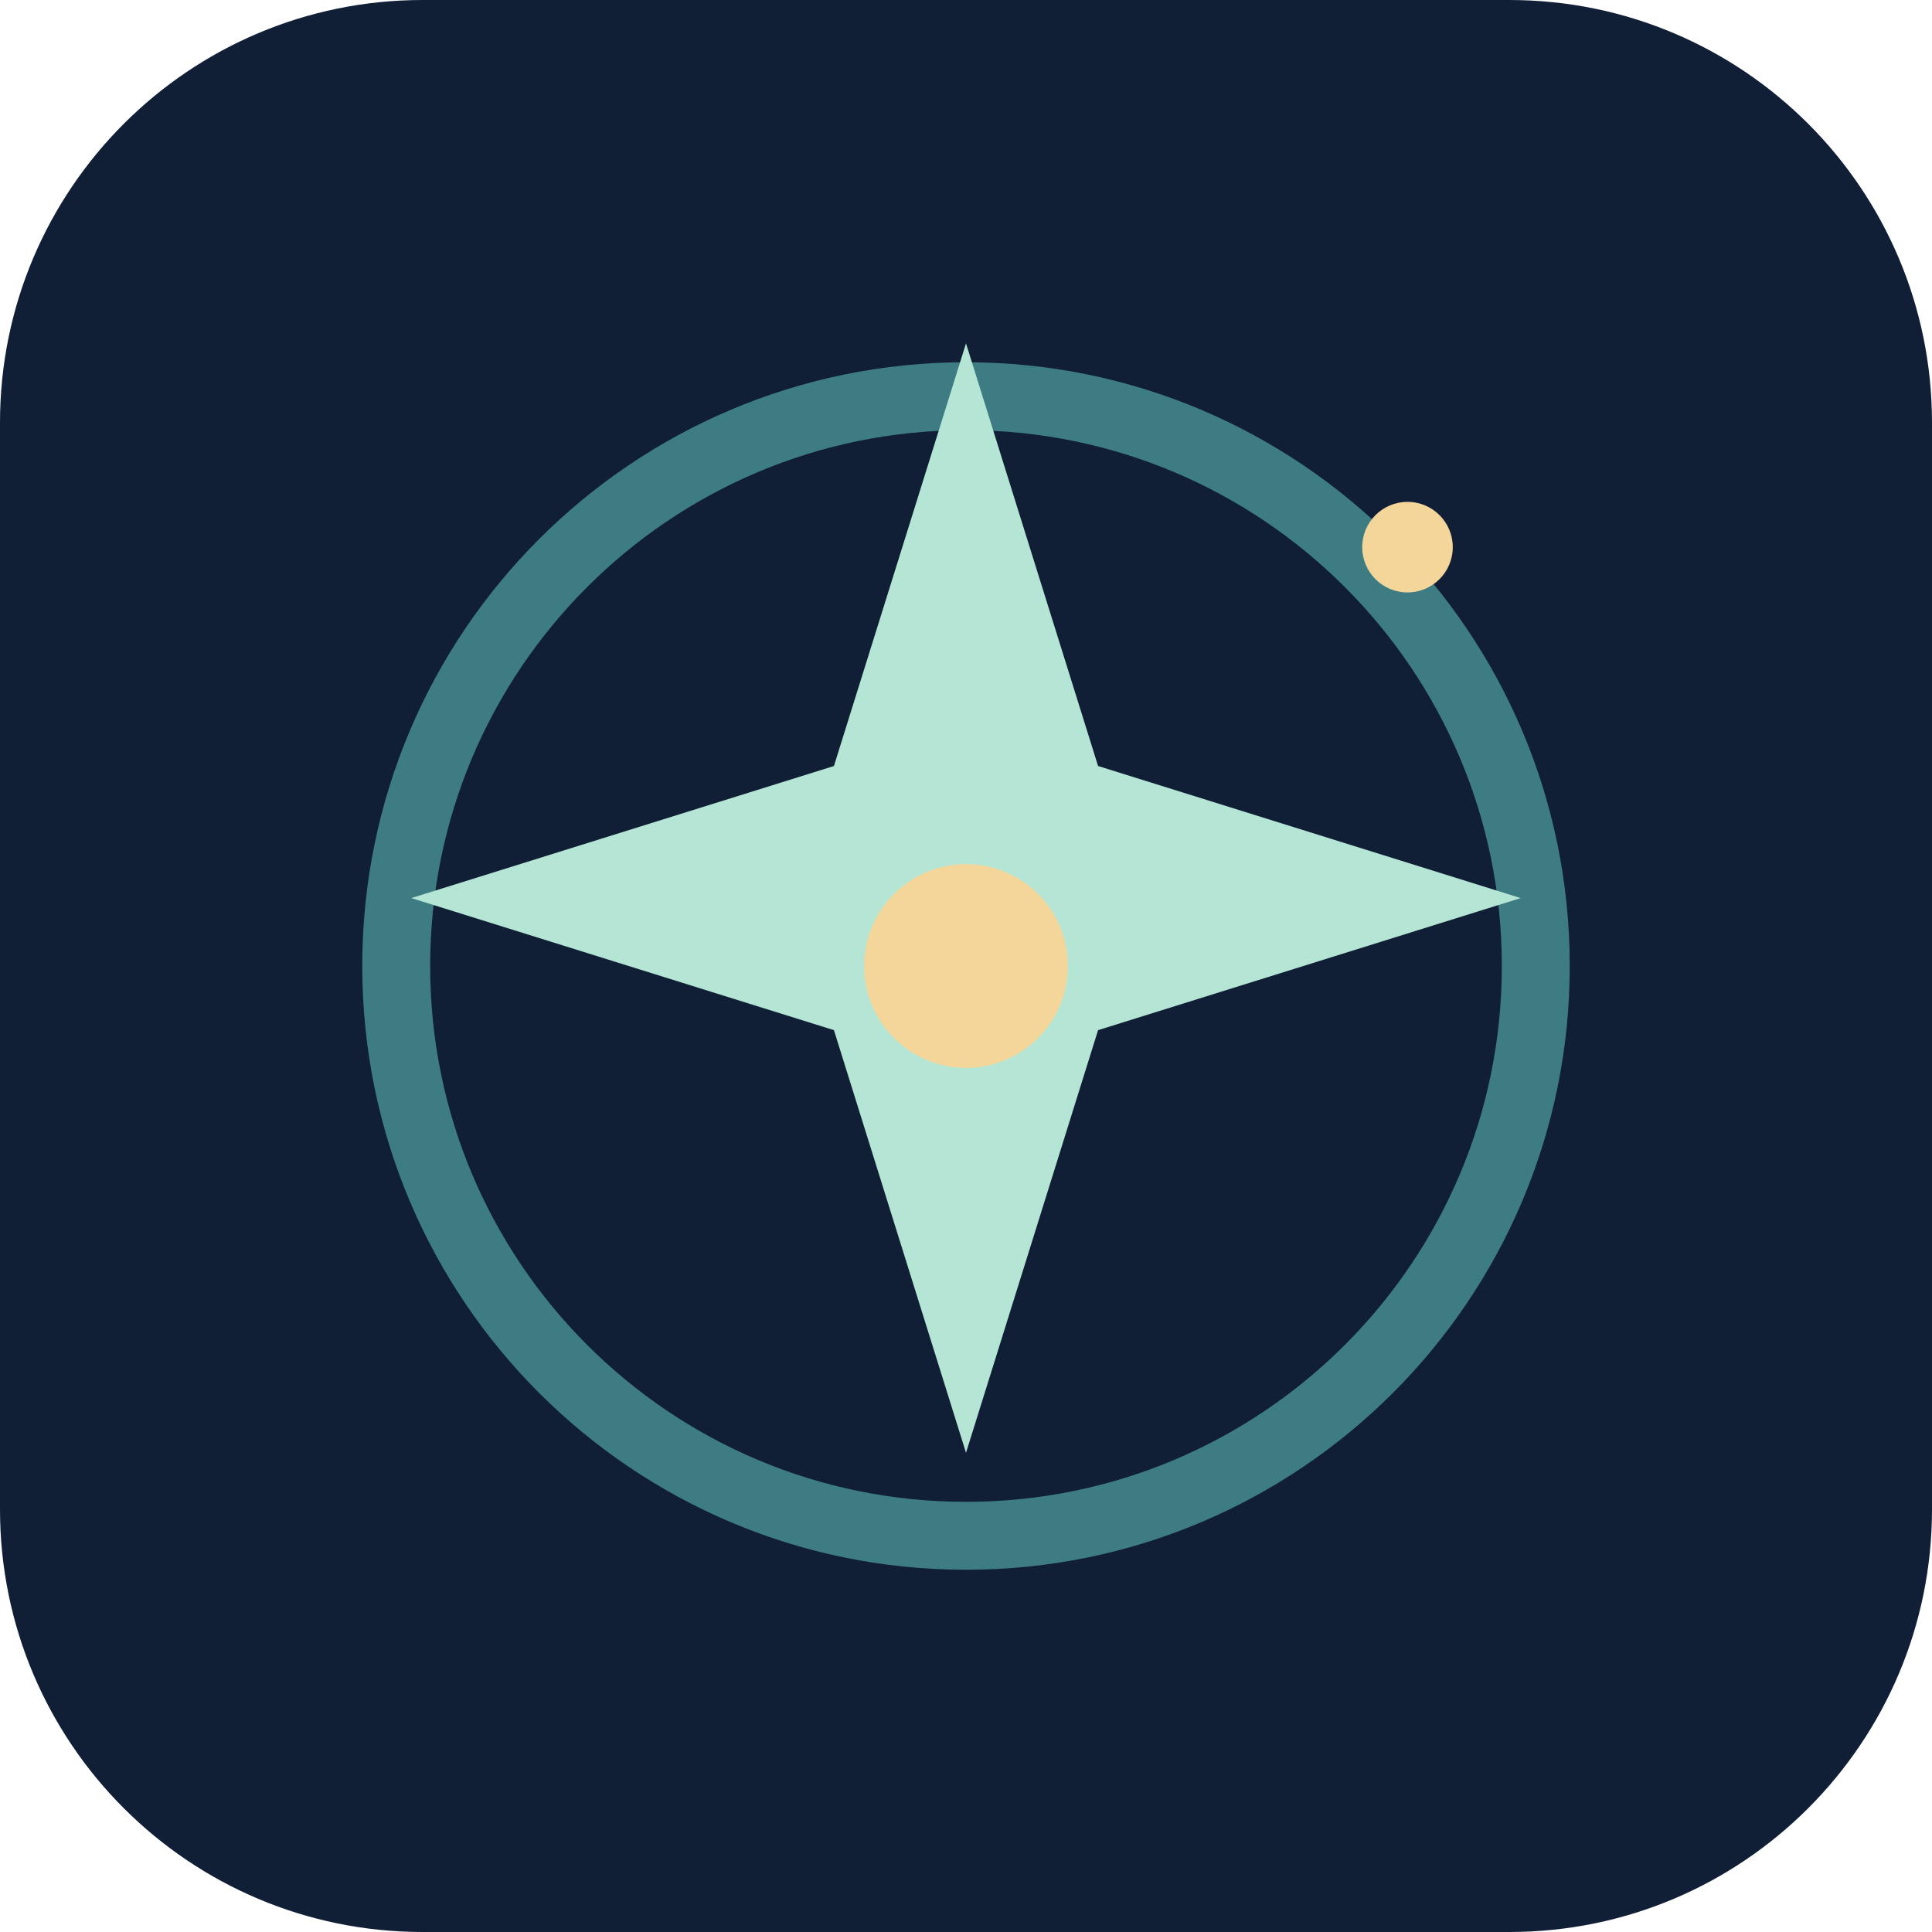
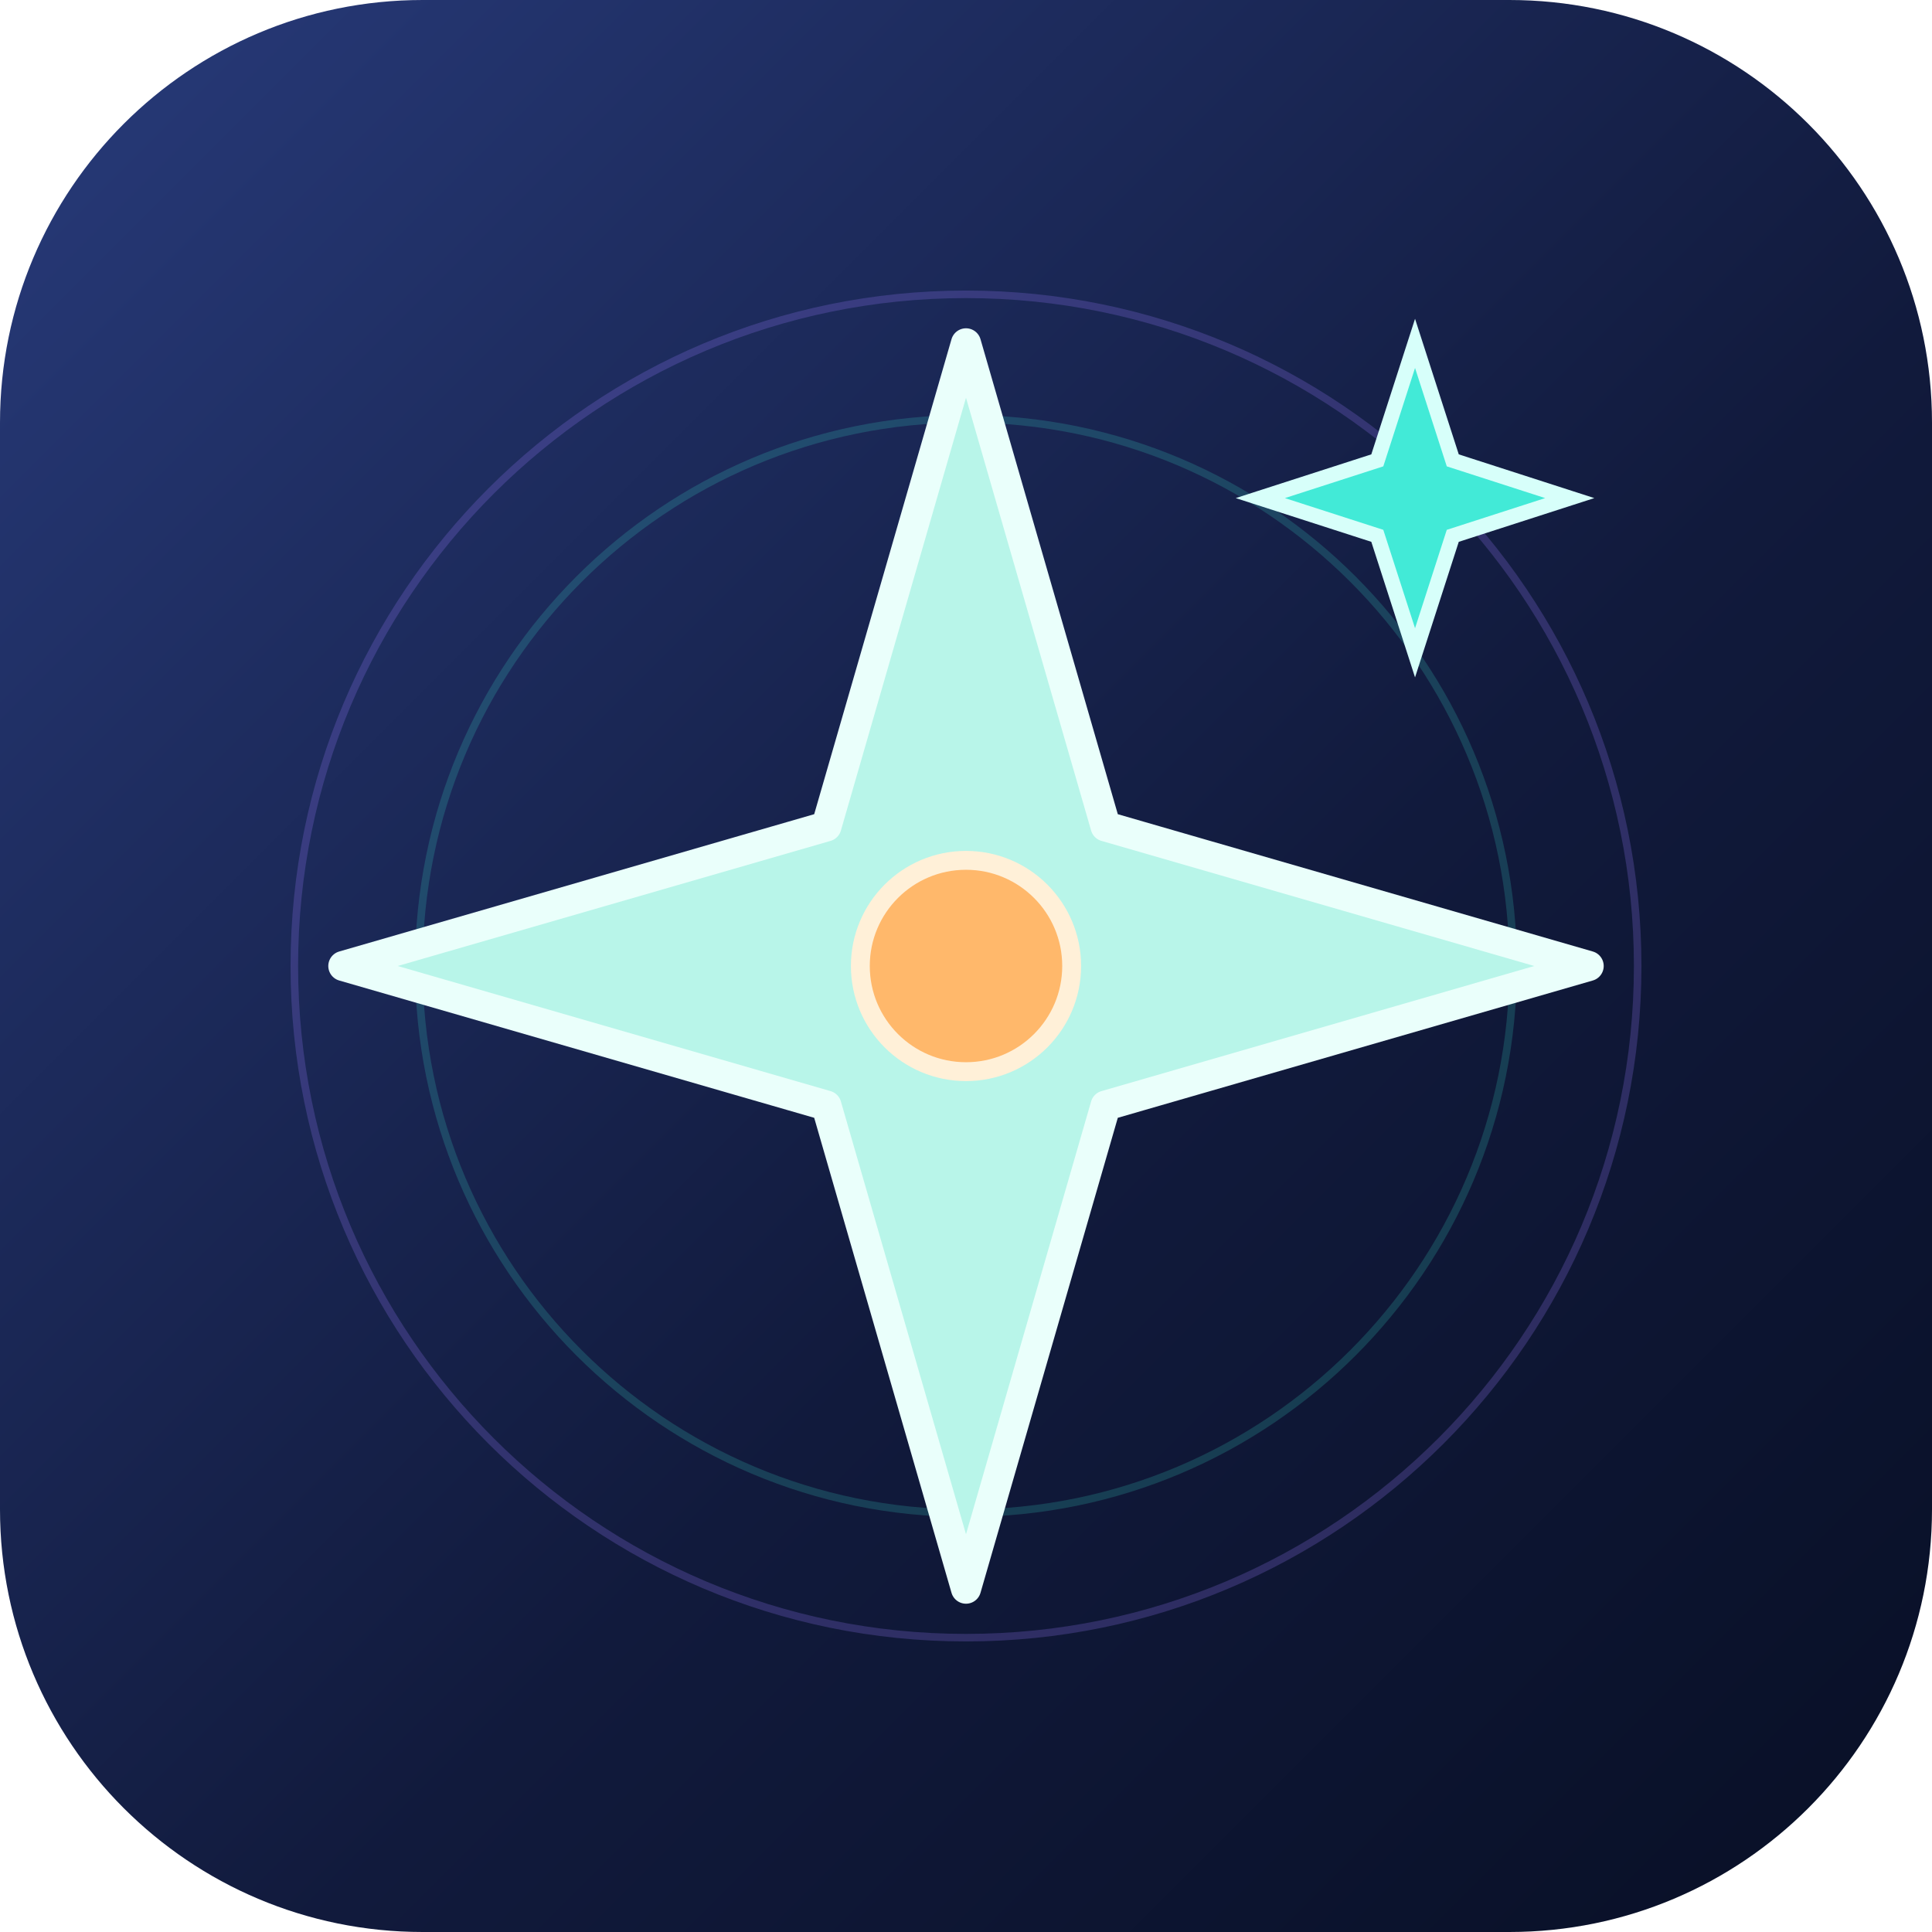
<svg xmlns="http://www.w3.org/2000/svg" viewBox="0 0 512 512">
-   <rect width="512" height="512" rx="112" fill="#101F35" />
-   <circle cx="256" cy="256" r="151" fill="none" stroke="#65C9C2" stroke-width="18" opacity=".55" />
-   <path d="M256 91l35 112 112 35-112 35-35 112-35-112-112-35 112-35z" fill="#B5E6D5" />
-   <circle cx="256" cy="256" r="27" fill="#F4D69A" />
-   <circle cx="373" cy="145" r="12" fill="#F4D69A" />
+   <defs>
+     <linearGradient id="bg" x1="0" y1="0" x2="1" y2="1">
+       <stop stop-color="#283b7b" />
+       <stop offset=".58" stop-color="#111a3c" />
+       <stop offset="1" stop-color="#080f25" />
+     </linearGradient>
+   </defs>
+   <rect width="512" height="512" rx="112" fill="url(#bg)" />
+   <circle cx="256" cy="256" r="178" fill="none" stroke="#9b7bff" stroke-opacity=".23" stroke-width="2" />
+   <circle cx="256" cy="256" r="145" fill="none" stroke="#42ead7" stroke-opacity=".18" stroke-width="2" />
+   <path d="M256 91 293 219 421 256 293 293 256 421 219 293 91 256 219 219Z" fill="#b8f5e9" stroke="#eafffb" stroke-width="8" stroke-linejoin="round" />
+   <circle cx="256" cy="256" r="28" fill="#ffb86b" stroke="#fff0d8" stroke-width="5" />
+   <path d="m375 91 10 31 31 10-31 10-10 31-10-31-31-10 31-10Z" fill="#42ead7" stroke="#d7fffa" stroke-width="4" />
</svg>
